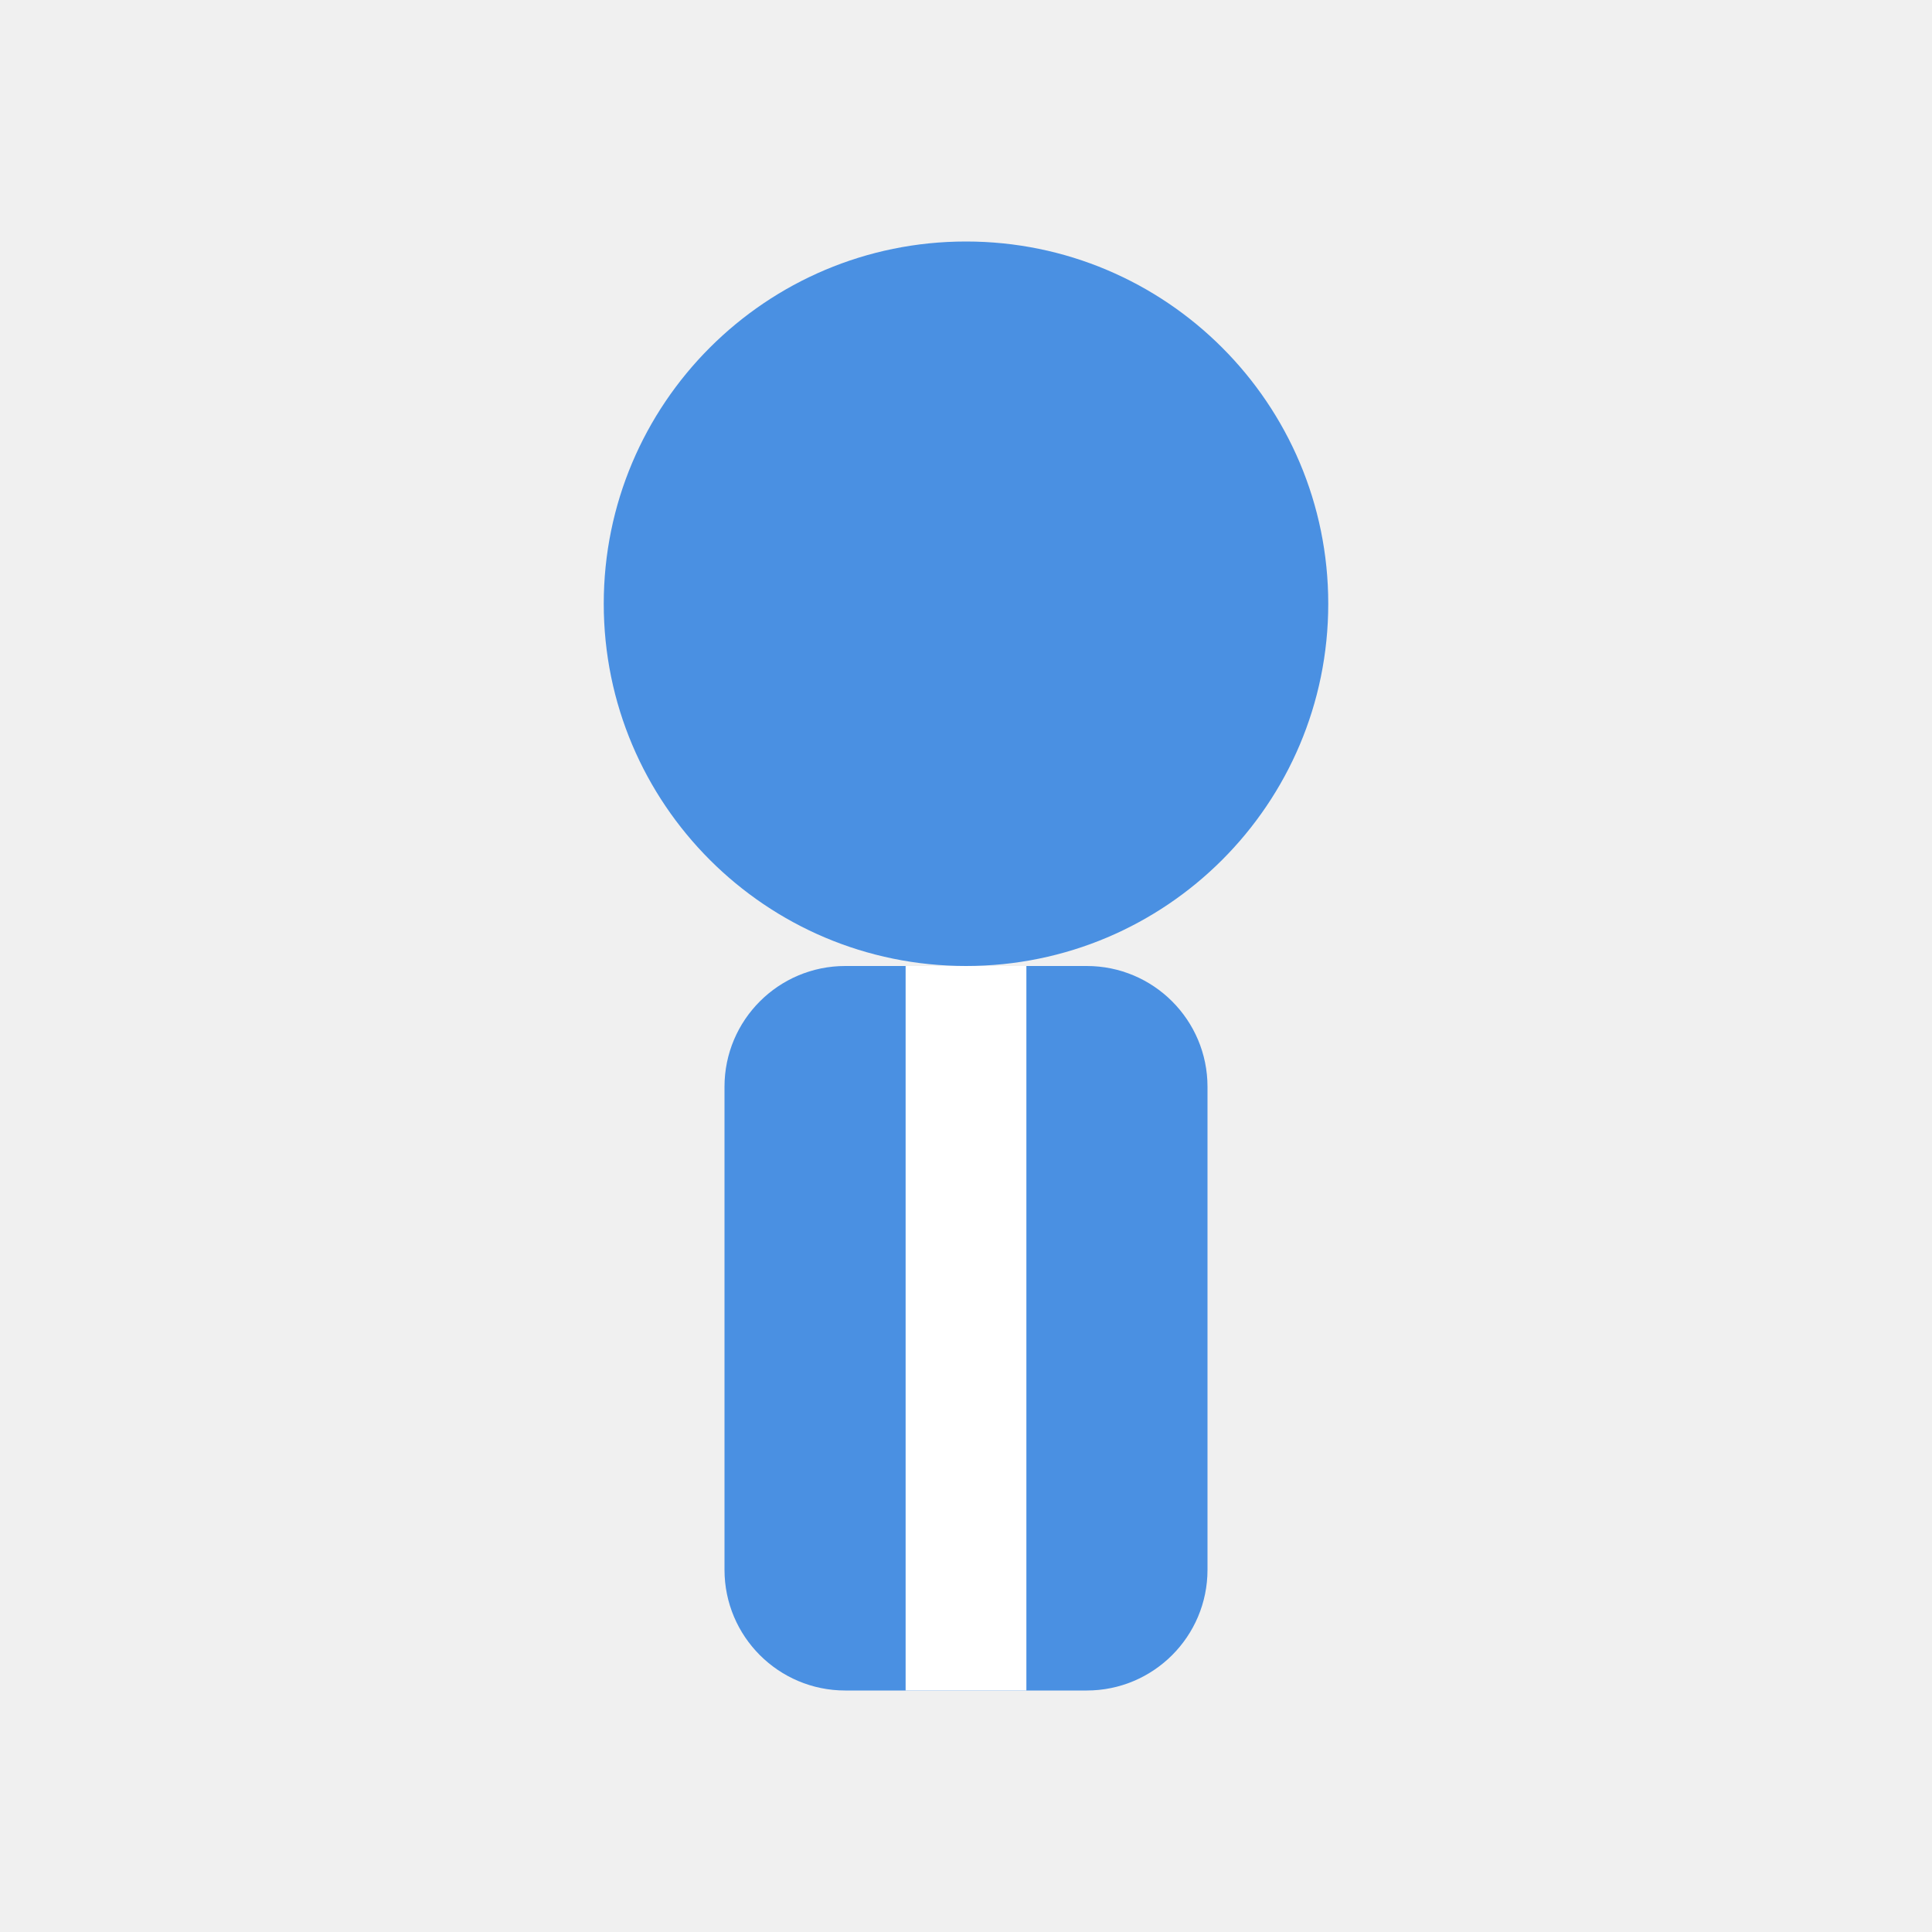
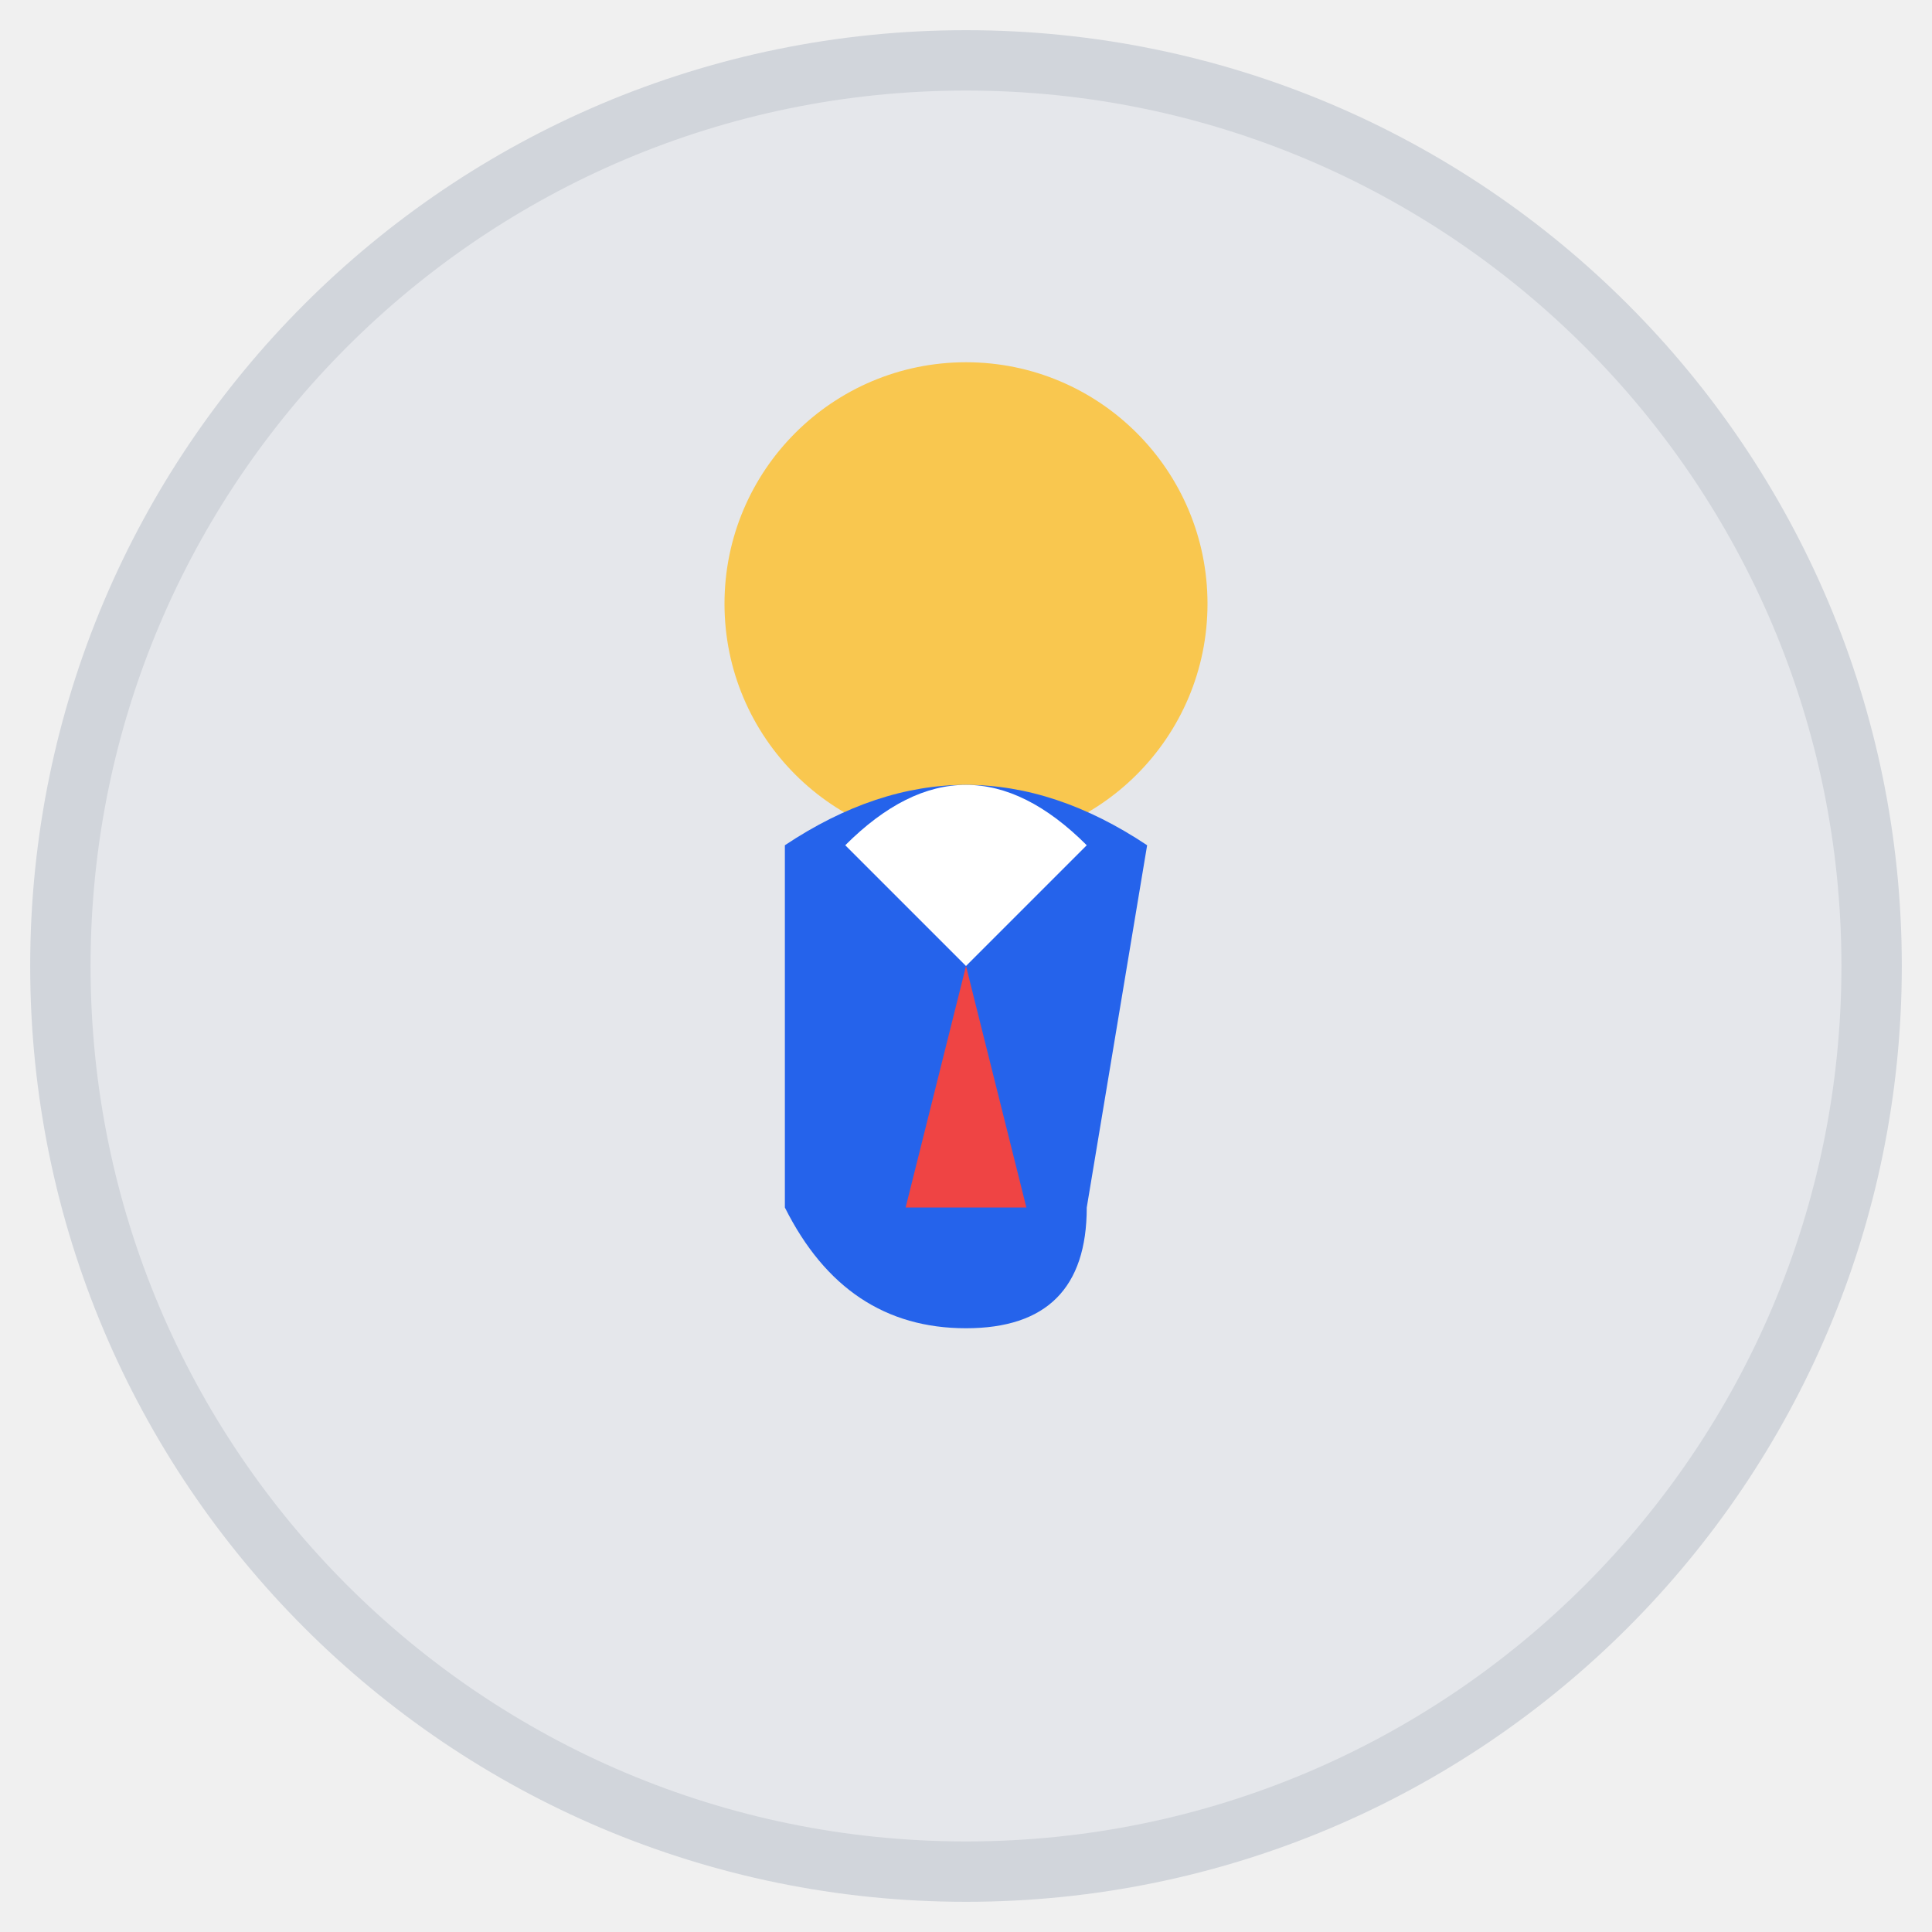
<svg xmlns="http://www.w3.org/2000/svg" width="64" height="64" viewBox="0 0 64 64">
-   <circle cx="32" cy="20" r="12" fill="#4A90E2" />
-   <rect x="24" y="32" width="16" height="24" rx="4" fill="#4A90E2" />
-   <line x1="32" y1="32" x2="32" y2="56" stroke="#FFFFFF" stroke-width="4" />
+   <circle cx="32" cy="32" r="30" fill="#e5e7eb" stroke="#d1d5db" stroke-width="2" />
+   <circle cx="32" cy="20" r="8" fill="#f9c74f" />
+   <path d="M26 28 Q32 24, 38 28 L36 40 Q36 44, 32 44 Q28 44, 26 40 Z" fill="#2563eb" />
+   <path d="M28 28 L32 32 L36 28 Q32 24, 28 28 Z" fill="#ffffff" />
+   <path d="M32 32 L30 40 L34 40 Z" fill="#ef4444" />
</svg>
